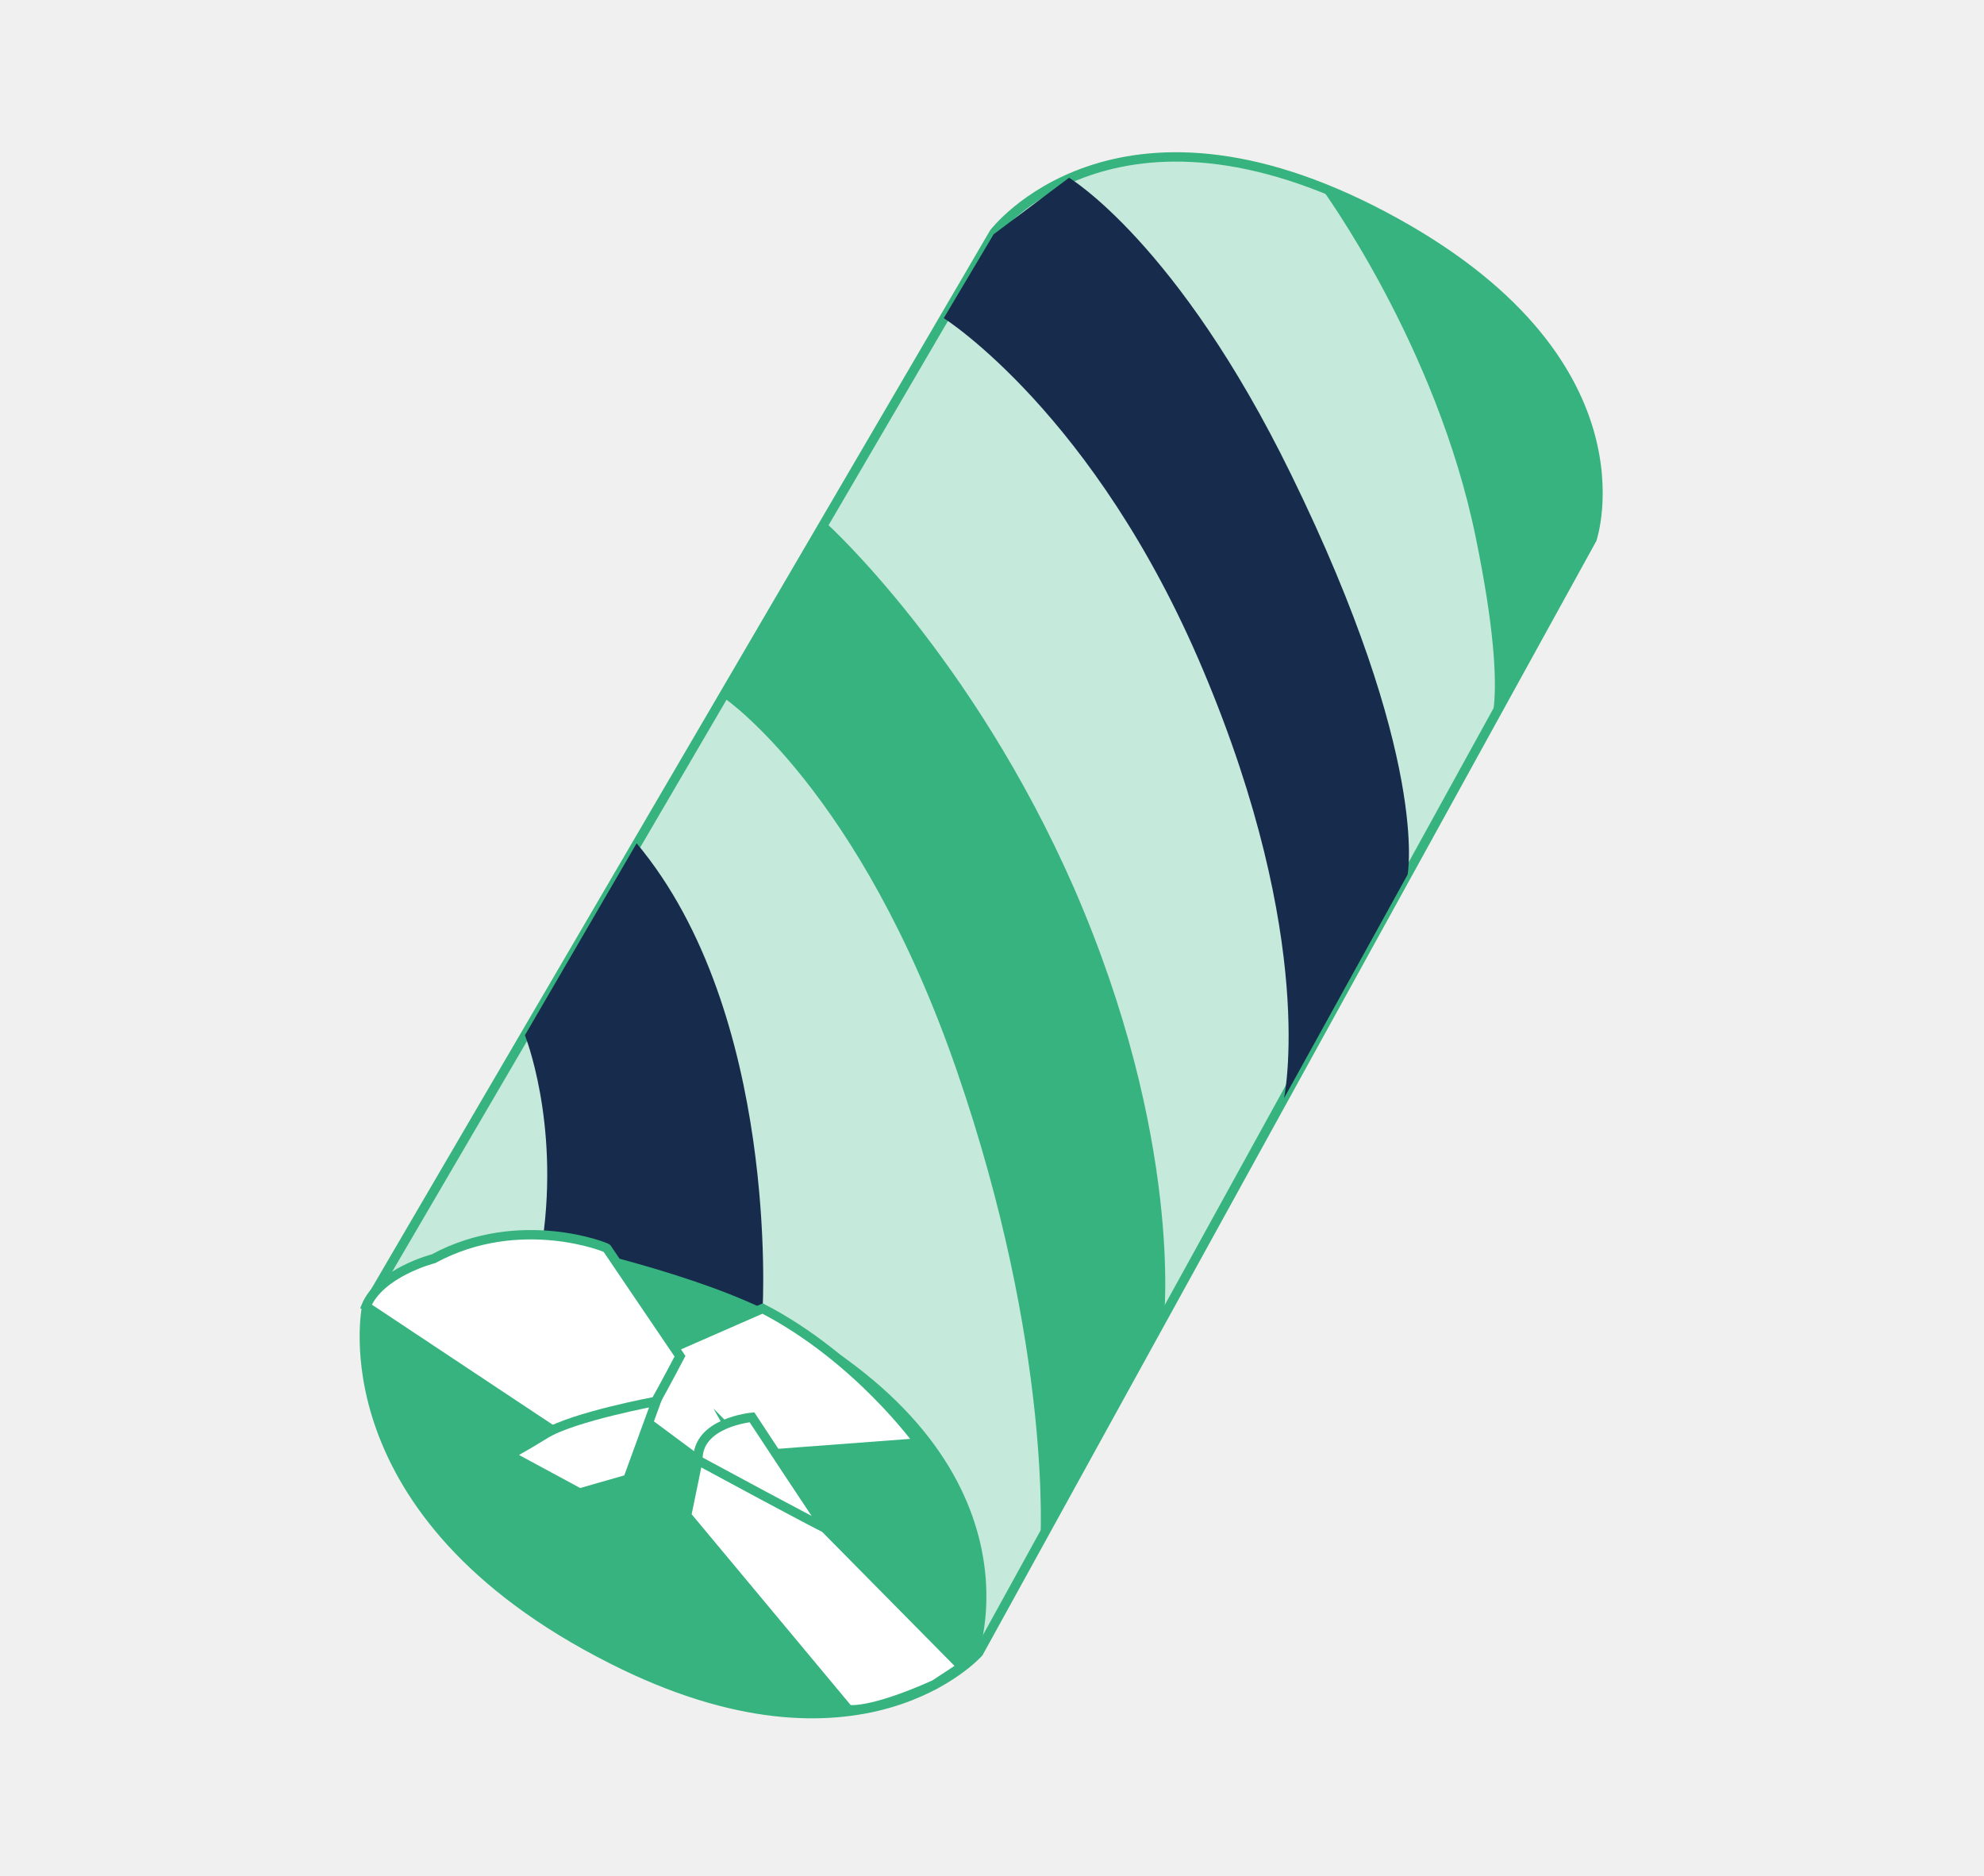
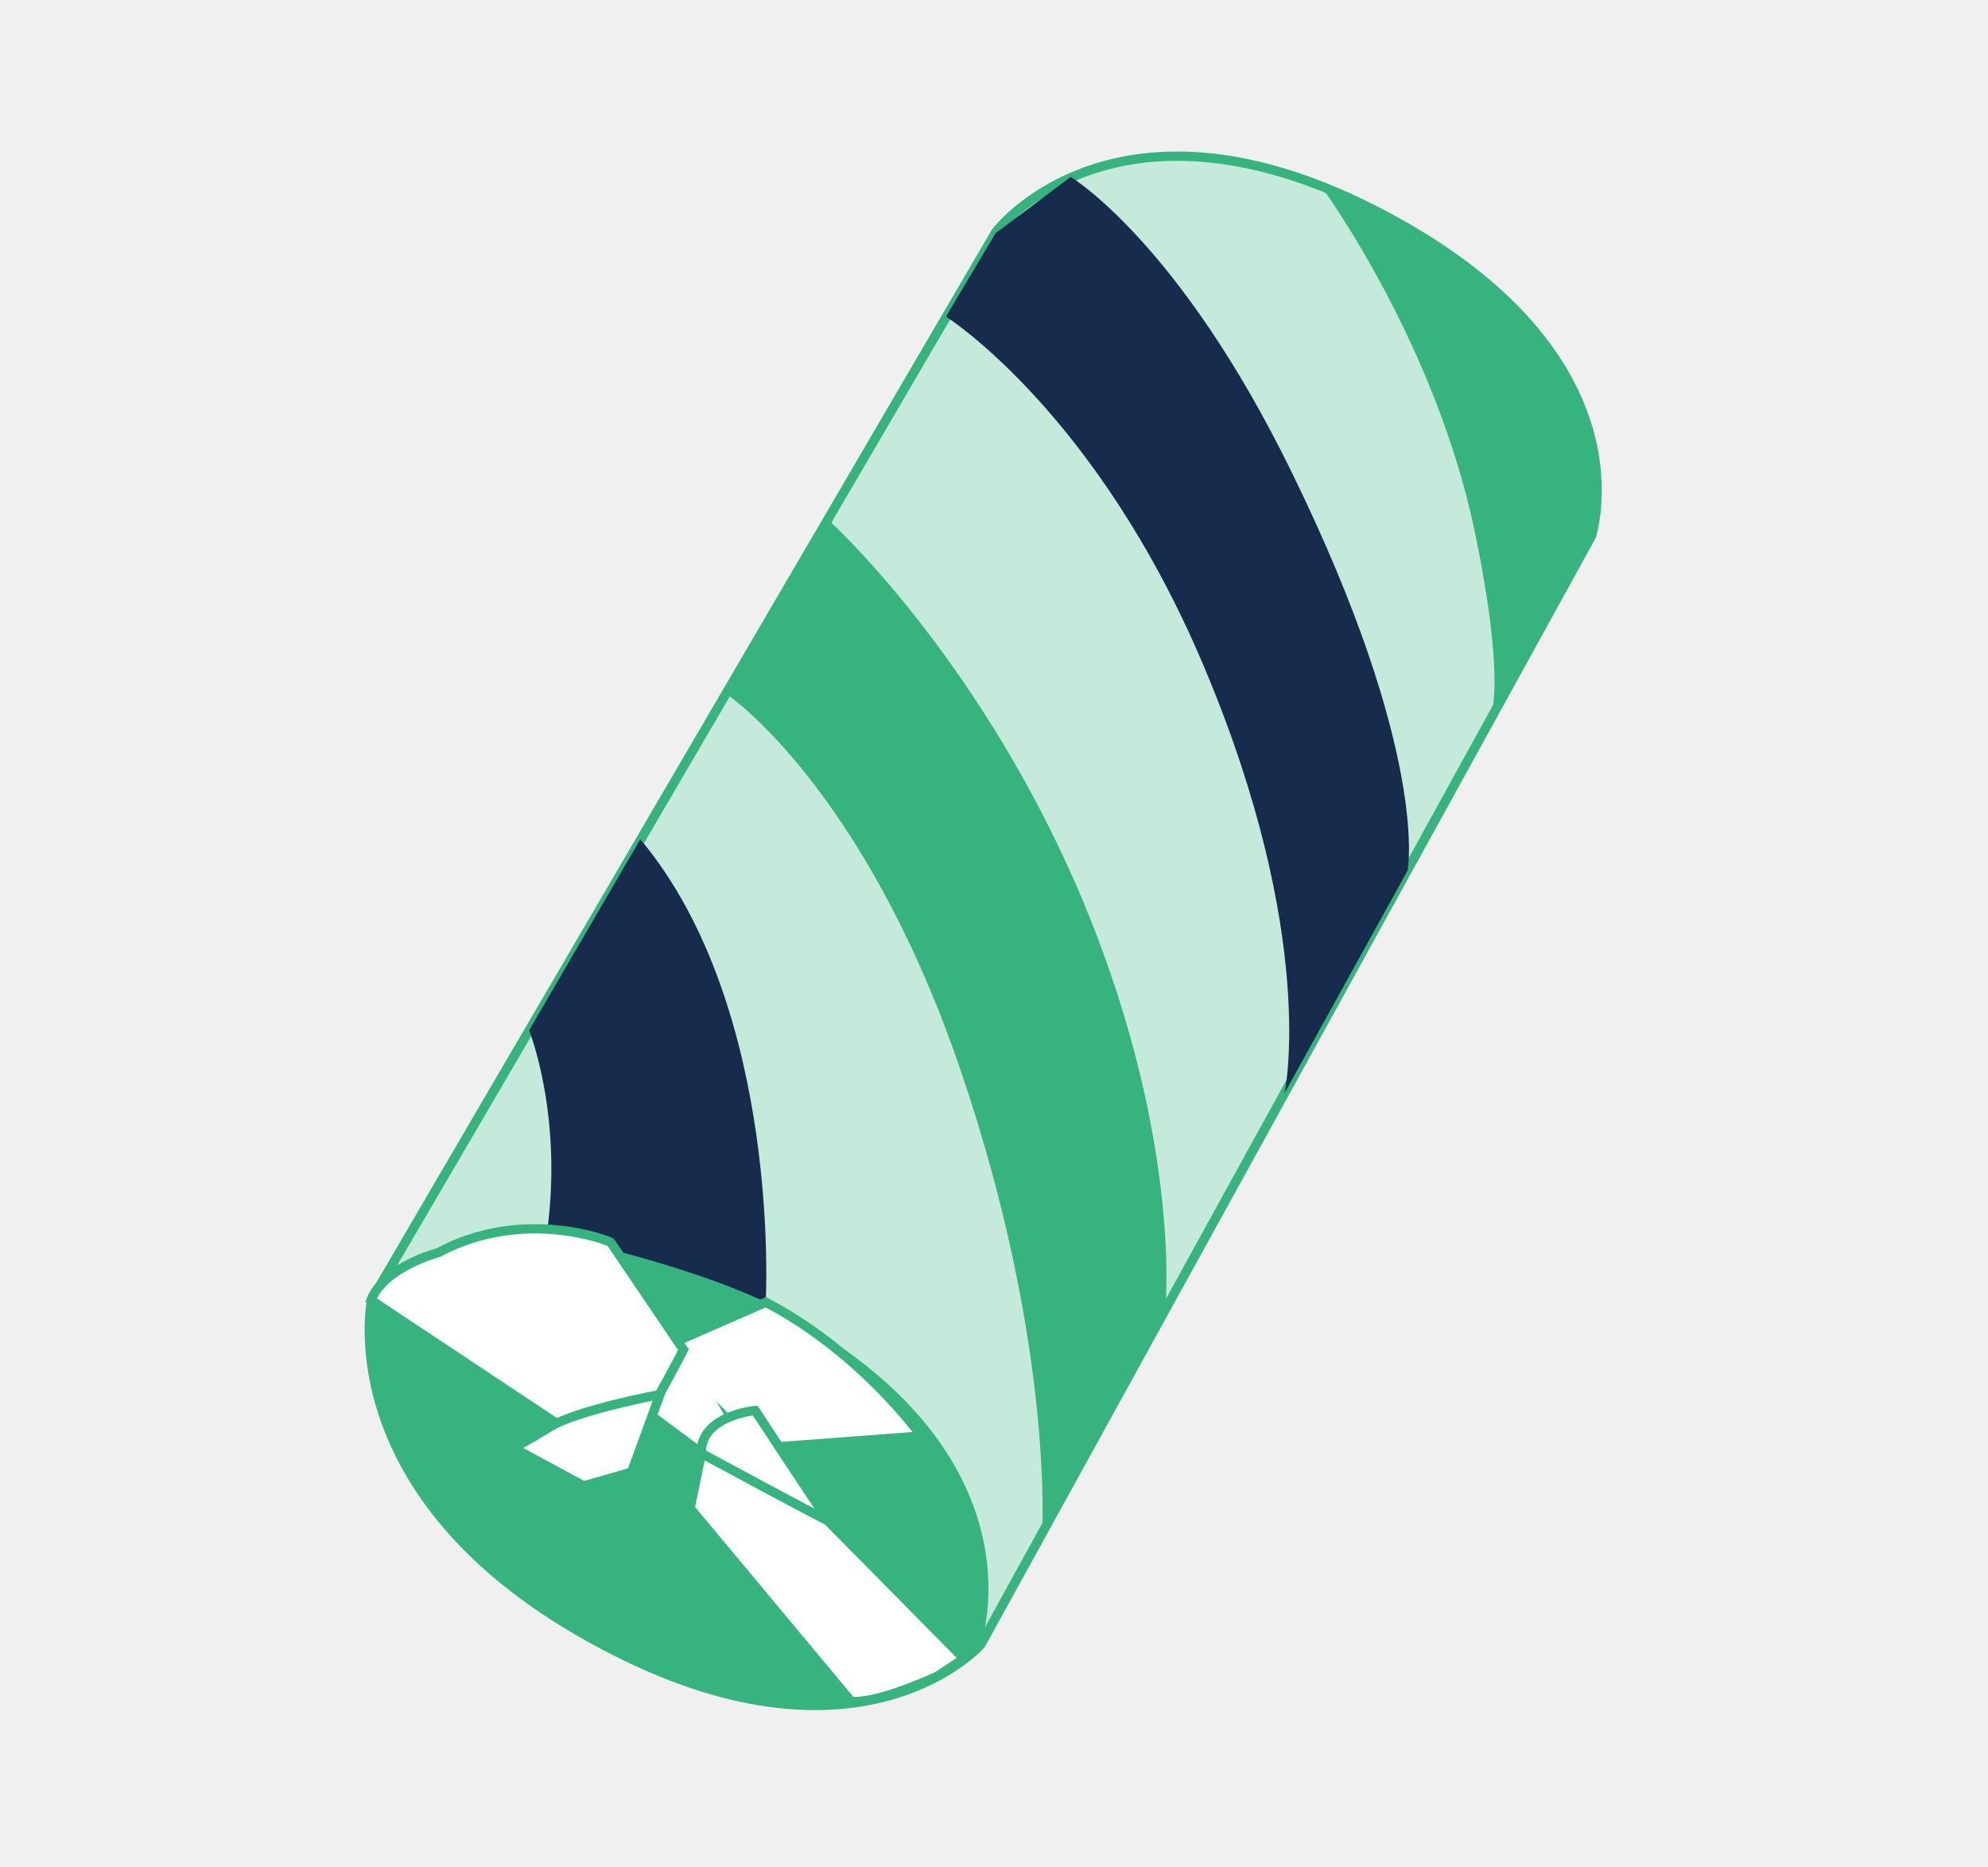
- <svg xmlns="http://www.w3.org/2000/svg" width="294" height="278" viewBox="0 0 294 278" fill="none">
+ <svg xmlns="http://www.w3.org/2000/svg" width="148" height="139" viewBox="0 0 294 278" fill="none">
  <g clip-path="url(#clip0)">
    <path d="M54.353 193.519L147.293 34.525C147.293 34.525 165.192 10.904 205.095 32.05C244.997 53.195 235.916 79.889 235.916 79.889L145.014 244.909C145.014 244.909 127.562 264.59 90.663 245.873C47.748 224.226 54.353 193.519 54.353 193.519Z" fill="#C5E9DA" stroke="#36B37E" stroke-width="1.386" stroke-miterlimit="10" />
    <path d="M54.354 193.518C54.354 193.518 67.598 170.985 113.011 193.911C155.546 215.457 145.016 244.909 145.016 244.909C145.016 244.909 125.979 264.064 90.664 245.873C55.349 227.682 54.302 205.074 54.354 193.518Z" fill="#36B37E" />
    <path d="M139.853 47.146C139.853 47.146 162.253 61.267 178.26 99.25C195.274 139.533 190.27 162.753 190.27 162.753L208.591 129.603C208.591 129.603 211.902 112.324 191.303 70.269C174.522 35.934 158.418 26.342 158.418 26.342L147.244 34.715L139.853 47.146Z" fill="#172B4D" />
    <path d="M107.398 103.503C107.398 103.503 127.475 117.205 141.759 158.583C156.044 199.961 154.16 228.584 154.16 228.584L172.48 195.434C172.48 195.434 175.354 168.802 159.144 131.577C144.03 97.08 122.552 77.624 122.552 77.624L110.606 97.969L107.398 103.503Z" fill="#36B37E" />
    <path d="M113.011 193.911C113.011 193.911 115.482 150.223 94.339 124.97L77.785 153.417C77.785 153.417 82.897 166.154 80.414 183.756C80.414 183.756 100.793 187.999 113.011 193.911Z" fill="#172B4D" />
    <path d="M96.079 210.89L103.36 216.292L136.193 213.824C136.193 213.824 127.178 201.26 113.011 193.911L96.912 200.965L96.079 210.89Z" fill="white" stroke="#36B37E" stroke-width="1.386" stroke-miterlimit="10" />
    <path d="M64.245 186.527C64.245 186.527 56.292 188.557 54.234 193.588L92.918 219.278C92.918 219.278 95.904 210.031 97.132 207.721C98.48 205.342 100.764 200.981 100.764 200.981L89.928 184.986C90.049 184.916 77.059 179.609 64.245 186.527Z" fill="white" stroke="#36B37E" stroke-width="1.386" stroke-miterlimit="10" />
    <path d="M195.774 27.826C195.774 27.826 212.884 51.084 218.704 79.741C224.153 106.37 220.02 108.917 220.02 108.917L235.918 79.888C235.918 79.888 239.835 67.541 230.103 52.349C220.371 37.157 195.774 27.826 195.774 27.826Z" fill="#36B37E" />
    <path d="M97.252 207.652C97.252 207.652 84.967 209.942 80.834 212.488C76.701 215.034 75.431 215.607 75.431 215.607L85.894 221.253L93.038 219.209L97.252 207.652Z" fill="white" stroke="#36B37E" stroke-width="1.386" stroke-miterlimit="10" />
    <path d="M103.429 216.411L101.746 224.587L125.708 253.335C125.708 253.335 128.668 254.027 138.468 249.65L142.531 246.983L109.003 213.033C109.072 213.153 104.236 212.263 103.429 216.411Z" fill="white" stroke="#36B37E" stroke-width="1.386" stroke-miterlimit="10" />
    <path d="M103.43 216.411C103.43 216.411 122.753 226.866 122.355 226.456C121.958 226.045 111.432 210.031 111.432 210.031C111.432 210.031 103.215 210.772 103.43 216.411Z" fill="white" stroke="#36B37E" stroke-width="1.386" stroke-miterlimit="10" />
  </g>
  <defs>
    <clipPath id="clip0">
      <rect width="232.215" height="185.079" fill="white" transform="translate(0.000244141 116.844) rotate(-30)" />
    </clipPath>
  </defs>
</svg>
